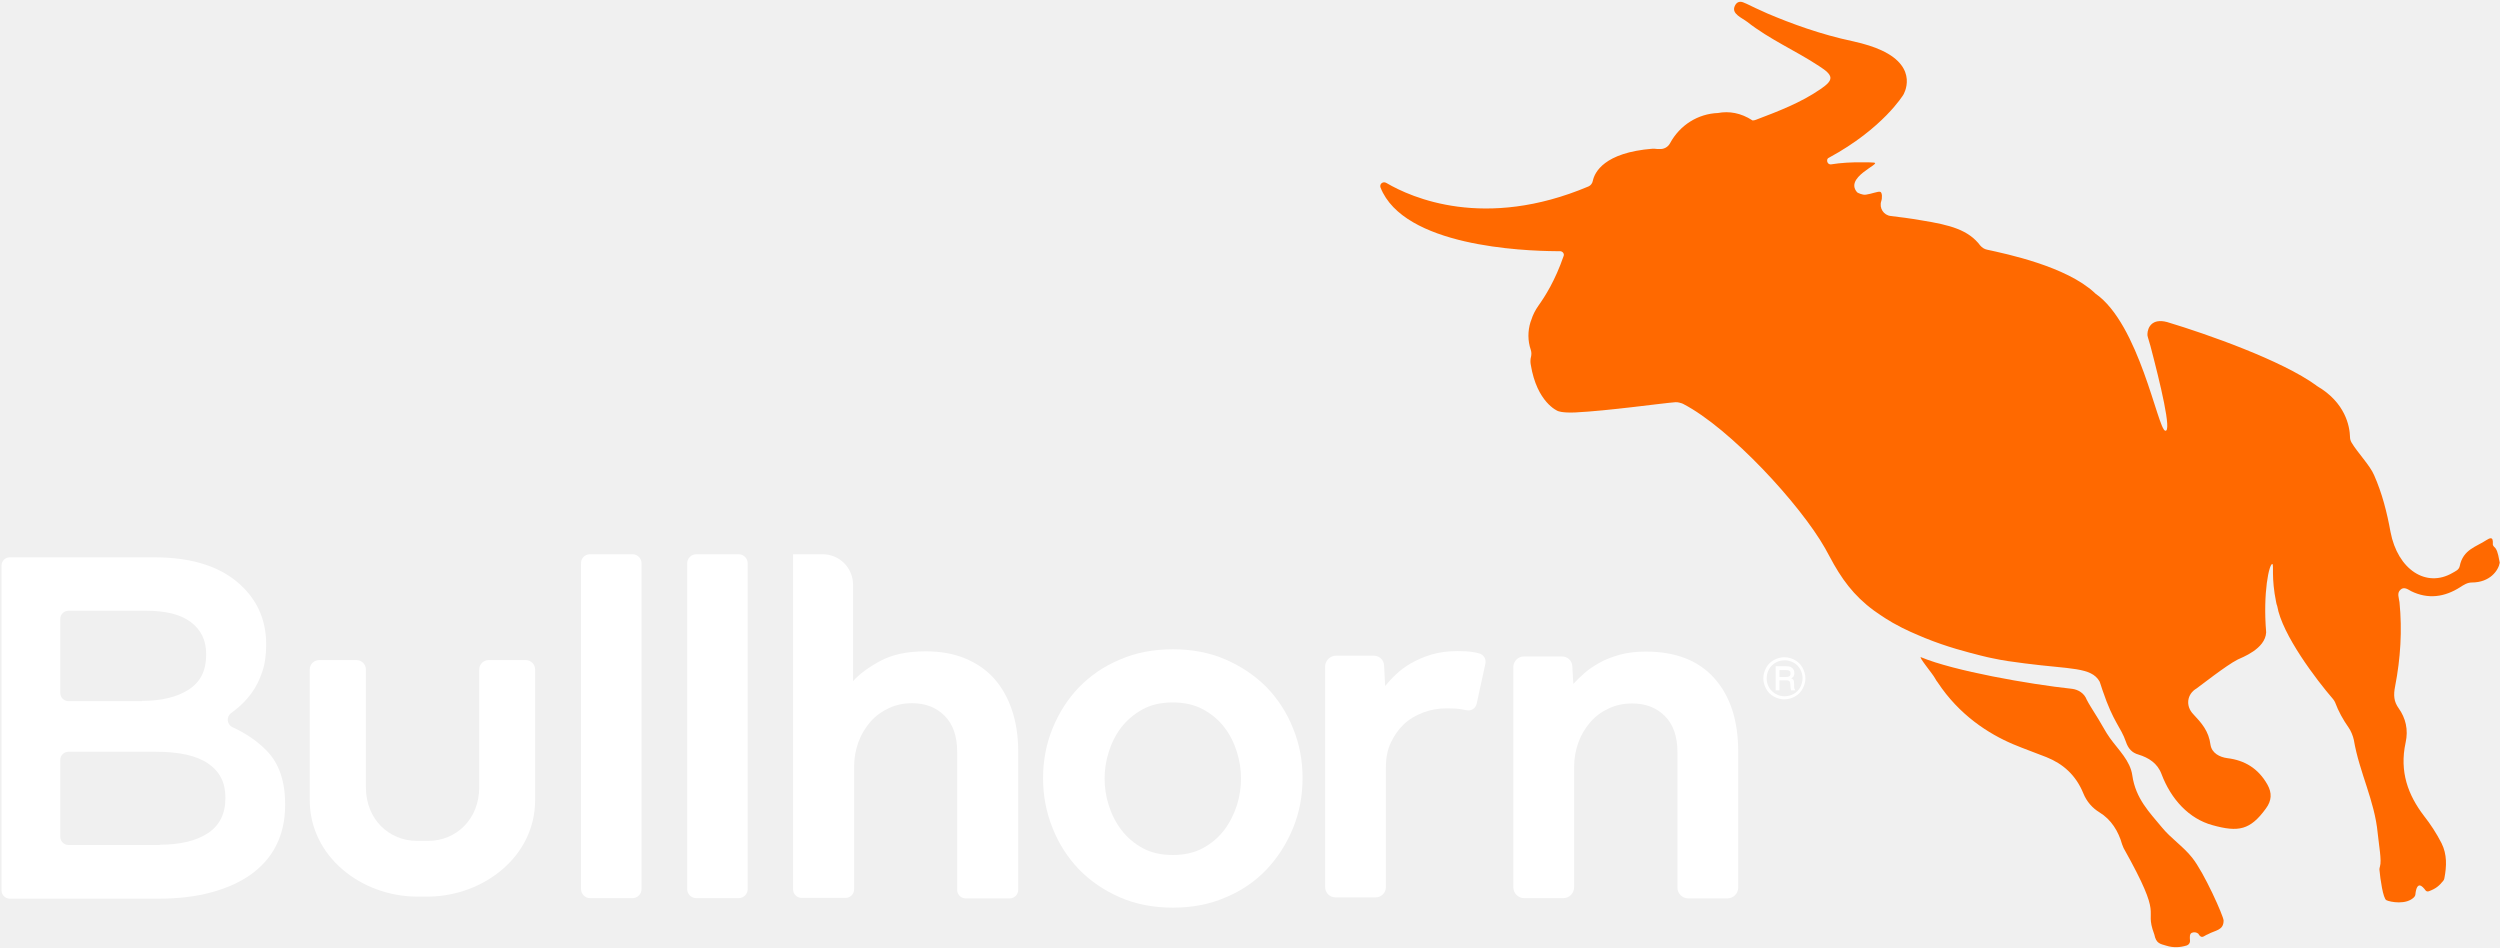
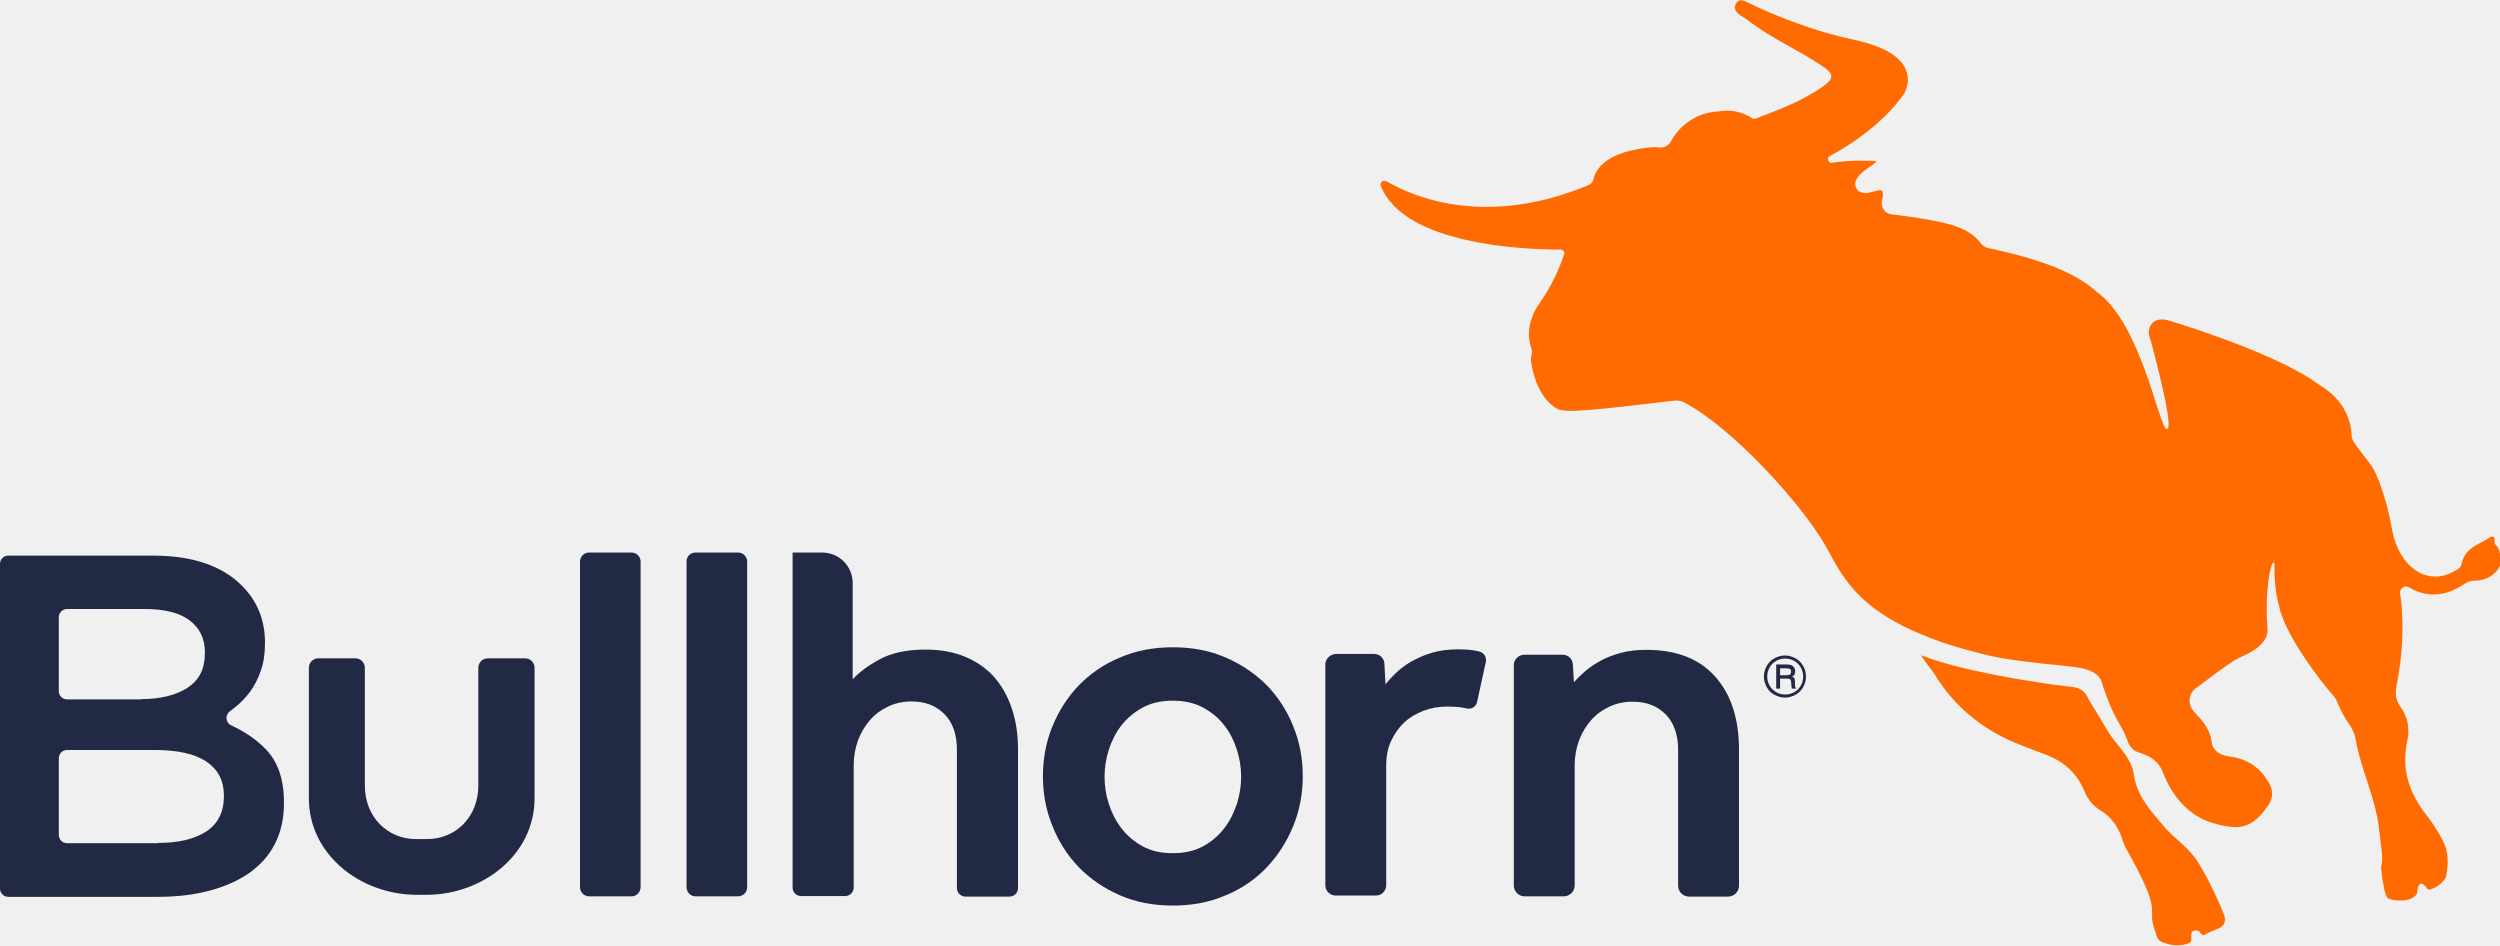
- <svg xmlns="http://www.w3.org/2000/svg" width="153px" height="58px" viewBox="0 0 153 58" version="1.1">
-   <defs />
-   <g id="Page-1" stroke="none" stroke-width="1" fill="none" fill-rule="evenodd">
-     <g id="BH16_logo_orange_blue_linear">
-       <g id="Layer_1">
-         <g id="Group">
-           <path d="M0.094,34.611 C0.094,34.344 0.314,34.108 0.596,34.108 L9.447,34.108 C11.848,34.108 13.668,34.721 14.892,35.963 C15.818,36.891 16.289,38.054 16.289,39.421 L16.289,39.484 C16.289,40.097 16.21,40.663 16.038,41.15 C15.865,41.653 15.645,42.078 15.378,42.439 C15.112,42.801 14.798,43.131 14.437,43.414 C14.343,43.492 14.249,43.555 14.154,43.634 C13.841,43.854 13.872,44.325 14.217,44.498 C15.033,44.875 15.739,45.347 16.304,45.928 C17.073,46.699 17.45,47.799 17.45,49.214 L17.45,49.276 C17.45,50.204 17.262,51.037 16.901,51.744 C16.54,52.467 16.006,53.049 15.331,53.536 C14.657,54.008 13.841,54.369 12.899,54.621 C11.958,54.872 10.906,54.998 9.729,54.998 L0.596,54.998 C0.33,54.998 0.094,54.778 0.094,54.495 L0.094,34.611 L0.094,34.611 Z M8.694,42.895 C9.886,42.895 10.843,42.659 11.55,42.203 C12.271,41.732 12.617,41.04 12.617,40.081 L12.617,40.018 C12.617,39.185 12.303,38.541 11.675,38.069 C11.047,37.598 10.137,37.378 8.945,37.378 L4.19,37.378 C3.923,37.378 3.688,37.598 3.688,37.881 L3.688,42.408 C3.688,42.675 3.907,42.911 4.19,42.911 L8.694,42.911 L8.694,42.895 Z M9.776,51.697 C11.032,51.697 12.005,51.461 12.726,50.99 C13.433,50.518 13.794,49.811 13.794,48.852 L13.794,48.789 C13.794,47.893 13.448,47.217 12.742,46.73 C12.036,46.243 10.969,46.007 9.51,46.007 L4.19,46.007 C3.923,46.007 3.688,46.227 3.688,46.51 L3.688,51.21 C3.688,51.477 3.907,51.713 4.19,51.713 L9.776,51.713 L9.776,51.697 Z" id="Shape" fill="#FFFFFF" />
-           <path d="M36.108,33.92 L38.713,33.92 C39.011,33.92 39.262,34.171 39.262,34.47 L39.262,54.416 C39.262,54.715 39.011,54.966 38.713,54.966 L36.108,54.966 C35.81,54.966 35.559,54.715 35.559,54.416 L35.559,34.486 C35.543,34.171 35.794,33.92 36.108,33.92" id="Shape" fill="#FFFFFF" />
-           <path d="M42.605,33.92 L45.21,33.92 C45.508,33.92 45.759,34.171 45.759,34.47 L45.759,54.416 C45.759,54.715 45.508,54.966 45.21,54.966 L42.605,54.966 C42.306,54.966 42.055,54.715 42.055,54.416 L42.055,34.486 C42.055,34.171 42.306,33.92 42.605,33.92" id="Shape" fill="#FFFFFF" />
-           <path d="M48.552,33.92 L50.341,33.92 C51.377,33.92 52.208,34.753 52.208,35.79 L52.208,41.685 C52.585,41.26 53.134,40.851 53.856,40.459 C54.578,40.066 55.504,39.861 56.649,39.861 C57.559,39.861 58.36,40.003 59.082,40.301 C59.788,40.6 60.384,41.009 60.855,41.543 C61.326,42.078 61.686,42.722 61.938,43.476 C62.189,44.231 62.314,45.064 62.314,45.976 L62.314,54.463 C62.314,54.746 62.079,54.982 61.796,54.982 L59.097,54.982 C58.815,54.982 58.579,54.746 58.579,54.463 L58.579,46.007 C58.579,45.064 58.328,44.325 57.81,43.807 C57.293,43.288 56.634,43.036 55.818,43.036 C55.315,43.036 54.845,43.131 54.405,43.335 C53.966,43.539 53.589,43.807 53.275,44.168 C52.962,44.53 52.71,44.938 52.538,45.41 C52.365,45.881 52.271,46.4 52.271,46.934 L52.271,54.432 C52.271,54.715 52.036,54.951 51.753,54.951 L49.054,54.951 C48.772,54.951 48.536,54.715 48.536,54.432 L48.536,36.498 L48.536,33.92 L48.552,33.92 Z" id="Shape" fill="#FFFFFF" />
-           <path d="M93.259,40.176 L95.598,40.176 C95.927,40.176 96.21,40.427 96.225,40.773 L96.288,41.857 C96.476,41.653 96.696,41.433 96.963,41.197 C97.23,40.962 97.543,40.757 97.904,40.553 C98.265,40.349 98.689,40.191 99.144,40.066 C99.599,39.94 100.133,39.877 100.713,39.877 C102.565,39.877 103.962,40.427 104.934,41.527 C105.907,42.628 106.378,44.121 106.378,45.991 L106.378,54.322 C106.378,54.683 106.08,54.982 105.719,54.982 L103.318,54.982 C102.957,54.982 102.659,54.683 102.659,54.322 L102.659,46.023 C102.659,45.08 102.408,44.341 101.89,43.822 C101.372,43.304 100.713,43.052 99.882,43.052 C99.379,43.052 98.909,43.146 98.469,43.351 C98.03,43.555 97.653,43.822 97.339,44.184 C97.026,44.545 96.774,44.954 96.602,45.425 C96.429,45.897 96.335,46.416 96.335,46.95 L96.335,54.306 C96.335,54.668 96.037,54.966 95.676,54.966 L93.275,54.966 C92.914,54.966 92.616,54.668 92.616,54.306 L92.616,40.789 C92.632,40.459 92.914,40.176 93.259,40.176" id="Shape" fill="#FFFFFF" />
-           <path d="M110.49,41.512 C110.49,41.747 110.427,41.952 110.317,42.156 C110.207,42.36 110.05,42.518 109.846,42.628 C109.642,42.738 109.438,42.801 109.203,42.801 C108.967,42.801 108.763,42.738 108.559,42.628 C108.355,42.518 108.198,42.36 108.089,42.156 C107.979,41.952 107.916,41.747 107.916,41.512 C107.916,41.276 107.979,41.072 108.089,40.867 C108.198,40.663 108.355,40.506 108.559,40.396 C108.763,40.286 108.967,40.223 109.203,40.223 C109.438,40.223 109.642,40.286 109.846,40.396 C110.05,40.506 110.207,40.663 110.317,40.867 C110.427,41.072 110.49,41.292 110.49,41.512 L110.49,41.512 Z M110.317,41.512 C110.317,41.323 110.27,41.134 110.176,40.962 C110.082,40.789 109.94,40.647 109.768,40.553 C109.595,40.459 109.407,40.411 109.218,40.411 C109.014,40.411 108.842,40.459 108.669,40.553 C108.497,40.647 108.355,40.789 108.261,40.962 C108.167,41.134 108.12,41.323 108.12,41.512 C108.12,41.716 108.167,41.889 108.261,42.062 C108.355,42.235 108.497,42.36 108.669,42.47 C108.842,42.565 109.03,42.612 109.218,42.612 C109.407,42.612 109.595,42.565 109.768,42.47 C109.94,42.376 110.082,42.235 110.176,42.062 C110.254,41.905 110.317,41.716 110.317,41.512 L110.317,41.512 Z M108.669,40.773 L109.281,40.773 C109.422,40.773 109.532,40.789 109.595,40.82 C109.658,40.851 109.705,40.899 109.752,40.962 C109.799,41.024 109.815,41.103 109.815,41.197 C109.815,41.276 109.799,41.339 109.768,41.386 C109.752,41.433 109.705,41.464 109.626,41.512 C109.689,41.543 109.736,41.575 109.768,41.622 C109.783,41.669 109.799,41.732 109.799,41.842 L109.799,42.015 C109.799,42.093 109.815,42.156 109.846,42.203 L109.878,42.25 L109.611,42.25 C109.595,42.188 109.579,42.125 109.579,42.03 L109.564,41.857 C109.564,41.795 109.548,41.747 109.532,41.716 C109.517,41.685 109.485,41.669 109.454,41.653 C109.422,41.637 109.36,41.637 109.266,41.637 L108.905,41.637 L108.905,42.25 L108.669,42.25 L108.669,40.773 L108.669,40.773 Z M108.905,40.993 L108.905,41.433 L109.266,41.433 C109.375,41.433 109.454,41.417 109.485,41.402 C109.548,41.37 109.579,41.307 109.579,41.213 C109.579,41.134 109.564,41.087 109.517,41.056 C109.47,41.024 109.391,41.009 109.281,41.009 L108.905,41.009 L108.905,40.993 Z" id="Shape" fill="#FFFFFF" />
-           <path d="M81.757,40.128 L84.079,40.128 C84.425,40.128 84.691,40.396 84.707,40.726 L84.77,41.983 C84.942,41.779 85.146,41.543 85.413,41.292 C85.68,41.04 85.978,40.804 86.339,40.6 C86.7,40.396 87.108,40.207 87.579,40.066 C88.05,39.924 88.599,39.846 89.195,39.846 C89.556,39.846 89.87,39.861 90.152,39.908 C90.278,39.924 90.403,39.956 90.513,39.987 C90.796,40.05 90.968,40.333 90.906,40.616 L90.372,43.068 C90.309,43.366 90.011,43.539 89.729,43.461 C89.65,43.445 89.556,43.429 89.478,43.414 C89.211,43.366 88.913,43.351 88.552,43.351 C88.05,43.351 87.563,43.429 87.108,43.602 C86.653,43.775 86.245,44.011 85.915,44.325 C85.586,44.64 85.319,45.017 85.115,45.457 C84.911,45.897 84.817,46.4 84.817,46.934 L84.817,54.291 C84.817,54.636 84.534,54.919 84.189,54.919 L81.726,54.919 C81.38,54.919 81.098,54.636 81.098,54.291 L81.098,40.741 C81.129,40.411 81.412,40.128 81.757,40.128" id="Shape" fill="#FFFFFF" />
-           <path d="M29.91,40.396 C29.596,40.396 29.329,40.647 29.329,40.977 L29.329,48.176 C29.329,50.141 27.917,51.461 26.206,51.461 L25.516,51.461 C23.805,51.461 22.393,50.141 22.393,48.176 L22.393,40.977 C22.393,40.663 22.142,40.396 21.812,40.396 L19.537,40.396 C19.223,40.396 18.956,40.647 18.956,40.977 L18.956,48.962 C18.956,52.436 22.126,54.841 25.469,54.872 L25.469,54.872 L25.5,54.872 L25.547,54.872 L25.547,54.872 L26.159,54.872 L26.159,54.872 L26.206,54.872 L26.285,54.872 L26.285,54.872 C29.611,54.809 32.75,52.42 32.75,48.962 L32.75,40.977 C32.75,40.663 32.499,40.396 32.169,40.396 L29.91,40.396 L29.91,40.396 Z" id="Shape" fill="#FFFFFF" />
-           <path d="M63.836,47.626 C63.836,46.557 64.025,45.536 64.417,44.577 C64.809,43.618 65.343,42.785 66.033,42.062 C66.724,41.354 67.555,40.773 68.544,40.364 C69.517,39.94 70.6,39.736 71.777,39.736 C72.954,39.736 74.036,39.94 75.009,40.364 C75.982,40.789 76.814,41.354 77.52,42.062 C78.21,42.785 78.76,43.618 79.136,44.577 C79.529,45.536 79.717,46.541 79.717,47.626 C79.717,48.695 79.529,49.717 79.136,50.675 C78.744,51.634 78.21,52.467 77.52,53.206 C76.83,53.929 75.998,54.511 75.009,54.919 C74.036,55.344 72.954,55.548 71.777,55.548 C70.6,55.548 69.517,55.344 68.544,54.919 C67.571,54.495 66.739,53.929 66.033,53.206 C65.343,52.483 64.794,51.634 64.417,50.675 C64.025,49.701 63.836,48.695 63.836,47.626 M71.777,52.326 C72.483,52.326 73.11,52.184 73.628,51.901 C74.146,51.618 74.586,51.241 74.931,50.785 C75.276,50.33 75.527,49.811 75.7,49.276 C75.872,48.726 75.951,48.176 75.951,47.642 C75.951,47.123 75.872,46.573 75.7,46.023 C75.527,45.473 75.276,44.954 74.931,44.514 C74.586,44.058 74.146,43.696 73.628,43.414 C73.11,43.131 72.483,42.989 71.777,42.989 C71.055,42.989 70.443,43.131 69.925,43.414 C69.407,43.696 68.968,44.074 68.622,44.514 C68.277,44.97 68.026,45.473 67.854,46.023 C67.681,46.573 67.602,47.123 67.602,47.642 C67.602,48.192 67.681,48.742 67.854,49.276 C68.026,49.827 68.277,50.33 68.622,50.785 C68.968,51.241 69.407,51.618 69.925,51.901 C70.443,52.184 71.055,52.326 71.777,52.326" id="Shape" fill="#FFFFFF" />
-           <path d="M132.302,50.628 C132.851,51.304 133.604,51.791 134.154,52.483 C134.891,53.395 136.084,56.082 136.084,56.334 C136.084,56.947 135.597,56.915 135.111,57.183 C134.875,57.261 134.75,57.513 134.53,57.136 C134.42,57.057 134.279,57.025 134.138,57.088 C133.997,57.151 134.012,57.356 134.028,57.56 C134.044,57.686 133.965,57.811 133.84,57.859 C133.432,57.984 133.024,58.016 132.569,57.874 C132.208,57.764 131.957,57.749 131.847,57.198 C131.847,57.183 131.831,57.167 131.831,57.151 C131.188,55.422 132.506,56.428 129.964,51.901 C129.932,51.823 129.901,51.744 129.87,51.666 C129.65,50.88 129.21,50.157 128.489,49.717 C128.049,49.449 127.704,49.056 127.5,48.553 C127.045,47.437 126.26,46.746 125.24,46.337 C124.566,46.07 123.891,45.834 123.216,45.551 C121.694,44.907 119.905,43.759 118.587,41.763 C118.524,41.685 118.461,41.59 118.414,41.496 C118.304,41.276 117.363,40.144 117.567,40.223 C119.56,41.056 124.173,41.873 126.81,42.156 C127.202,42.203 127.563,42.439 127.704,42.816 C127.72,42.863 127.924,43.209 127.955,43.256 C128.755,44.514 128.802,44.718 129.132,45.174 C129.65,45.897 130.372,46.557 130.497,47.453 C130.701,48.883 131.564,49.732 132.302,50.628 M152.718,33.543 C152.67,33.48 152.545,33.417 152.561,33.275 C152.592,32.788 152.357,32.945 152.168,33.055 C151.556,33.464 150.74,33.621 150.536,34.643 C150.489,34.879 150.27,34.957 150.113,35.051 C148.496,36.01 146.739,34.863 146.299,32.552 C146.08,31.342 145.782,30.179 145.295,29.079 C145.044,28.481 144.275,27.695 143.914,27.082 C143.851,26.972 143.82,26.862 143.82,26.737 C143.804,26.092 143.538,24.63 141.796,23.624 C141.78,23.609 141.764,23.609 141.764,23.593 C139.646,22.053 135.079,20.449 132.631,19.711 C131.69,19.459 131.439,20.056 131.423,20.434 C131.423,20.512 131.423,20.575 131.454,20.654 C131.502,20.827 131.611,21.172 131.611,21.188 C132.192,23.404 132.945,26.485 132.506,26.359 C132.051,26.234 130.921,19.821 128.238,17.966 C128.222,17.95 128.206,17.934 128.19,17.919 C126.449,16.3 122.824,15.545 121.6,15.278 C121.443,15.247 121.302,15.152 121.192,15.027 C120.47,14.068 119.356,13.769 117.598,13.486 C116.876,13.36 116.249,13.282 115.715,13.219 C115.276,13.172 114.993,12.732 115.134,12.307 L115.134,12.307 C115.197,12.134 115.197,11.773 115.072,11.741 C114.946,11.694 114.538,11.867 114.193,11.914 C113.958,11.946 113.691,11.789 113.691,11.789 C113.612,11.741 113.816,11.914 113.722,11.836 C112.718,10.877 115.229,9.997 114.679,9.95 C114.491,9.934 114.303,9.934 114.114,9.934 C113.346,9.918 112.639,9.965 112.059,10.06 C111.902,10.075 111.808,9.934 111.823,9.808 C111.823,9.745 111.855,9.682 111.933,9.651 C115.244,7.859 116.484,5.8 116.484,5.8 C116.484,5.8 117.488,4.165 115.15,3.081 C114.711,2.876 114.13,2.688 113.424,2.531 C111.4,2.106 109.595,1.43 108.183,0.833 C107.696,0.613 107.241,0.409 106.865,0.22 C106.849,0.22 106.755,0.173 106.676,0.141 C106.457,0.063 106.268,0.126 106.158,0.393 C105.97,0.849 106.598,1.085 106.927,1.336 C108.308,2.421 109.893,3.096 111.321,4.04 C112.231,4.621 112.247,4.888 111.415,5.454 C110.207,6.287 108.842,6.806 107.477,7.325 C107.398,7.356 107.335,7.372 107.257,7.372 C106.535,6.9 105.813,6.79 105.138,6.916 C103.93,6.963 102.816,7.639 102.204,8.771 C102.078,9.007 101.812,9.148 101.545,9.117 L101.404,9.117 C101.31,9.101 101.215,9.101 101.137,9.101 C98.171,9.337 97.59,10.547 97.481,11.066 C97.449,11.223 97.355,11.349 97.214,11.411 C90.843,14.099 86.37,12.087 84.864,11.207 C84.848,11.207 84.848,11.191 84.833,11.191 C84.644,11.081 84.409,11.254 84.487,11.474 C85.9,15.074 93.197,15.357 95.237,15.372 L95.472,15.372 C95.629,15.372 95.754,15.53 95.692,15.671 C95.174,17.18 94.546,18.154 94.154,18.705 C93.966,18.972 93.809,19.27 93.714,19.585 L93.667,19.711 C93.495,20.261 93.495,20.858 93.683,21.408 C93.73,21.55 93.73,21.691 93.699,21.833 C93.683,21.911 93.667,21.958 93.667,22.021 C93.667,22.021 93.652,22.163 93.683,22.32 C94.06,24.646 95.331,25.149 95.331,25.149 C95.331,25.149 95.55,25.275 96.382,25.243 C98.375,25.149 101.702,24.678 102.534,24.615 C102.628,24.615 102.706,24.615 102.8,24.646 L102.847,24.662 C102.91,24.678 102.973,24.693 103.02,24.725 C105.892,26.218 110.176,30.87 111.698,33.558 C111.792,33.715 111.87,33.888 111.965,34.046 C112.686,35.413 113.44,36.45 114.679,37.362 C114.821,37.456 115.213,37.755 115.841,38.117 C116.641,38.572 117.284,38.824 117.802,39.044 C119.199,39.61 120.344,39.893 121.192,40.113 C121.553,40.207 121.788,40.254 121.945,40.286 C122.588,40.427 123.185,40.506 123.922,40.6 C126.7,40.962 127.986,40.82 128.489,41.7 C128.52,41.747 128.614,42.078 128.661,42.203 C128.661,42.219 128.677,42.235 128.677,42.25 C129.352,44.247 129.791,44.482 130.105,45.394 C130.246,45.818 130.482,46.07 130.874,46.18 C131.486,46.369 132.035,46.699 132.286,47.375 C132.867,48.915 133.965,50.109 135.409,50.502 C136.994,50.943 137.716,50.801 138.673,49.481 C139.034,48.993 139.05,48.522 138.767,48.019 C138.202,47.013 137.355,46.526 136.319,46.4 C135.833,46.337 135.362,46.086 135.283,45.583 C135.174,44.734 134.734,44.247 134.232,43.712 C133.73,43.193 133.855,42.47 134.42,42.14 C134.562,42.046 136.256,40.71 136.947,40.364 C137.198,40.238 138.642,39.72 138.689,38.698 C138.485,36.246 138.877,34.501 139.065,34.517 C139.175,34.533 138.987,35.334 139.301,36.859 C139.316,36.938 139.332,37.016 139.363,37.079 L139.363,37.079 C139.662,38.84 141.764,41.606 142.784,42.785 C142.831,42.848 142.878,42.911 142.91,42.989 C143.114,43.539 143.396,44.042 143.726,44.514 C143.867,44.702 144.008,45.048 144.055,45.284 C144.385,47.249 145.326,48.993 145.515,50.99 C145.593,51.744 145.766,52.672 145.656,53.017 C145.64,53.096 145.609,53.175 145.625,53.253 C145.672,53.788 145.844,54.998 146.048,55.092 C146.268,55.202 147.288,55.407 147.759,54.888 C147.79,54.841 147.822,54.793 147.822,54.731 C147.916,53.866 148.261,54.243 148.434,54.479 C148.481,54.558 148.575,54.573 148.653,54.542 C149.077,54.385 149.281,54.212 149.532,53.898 C149.563,53.866 149.579,53.819 149.595,53.756 C149.736,53.017 149.767,52.294 149.422,51.603 C149.108,50.99 148.747,50.44 148.339,49.921 C147.382,48.663 146.833,47.233 147.225,45.441 C147.398,44.655 147.225,43.948 146.802,43.351 C146.503,42.942 146.472,42.549 146.582,41.999 C146.911,40.301 147.021,38.588 146.849,36.859 C146.817,36.592 146.676,36.293 146.911,36.089 C147.131,35.885 147.366,36.073 147.57,36.183 C148.606,36.686 149.61,36.545 150.568,35.932 C150.787,35.79 151.007,35.649 151.274,35.649 C152.388,35.649 152.906,34.91 152.984,34.438 C152.922,34.171 152.89,33.778 152.718,33.543" id="Shape" fill="#FF6900" />
-         </g>
-       </g>
-     </g>
+ <svg xmlns="http://www.w3.org/2000/svg" version="1.1" x="0px" y="0px" width="973.7px" height="368.2px" viewBox="0 0 973.7 368.2" style="enable-background:new 0 0 973.7 368.2;" xml:space="preserve">
+   <style type="text/css">
+ 	.st0{fill:#222944;}
+ 	.st1{fill:#FF6B00;}
+ </style>
+   <defs>
+ </defs>
+   <g>
+     <path class="st0" d="M0,219.6c0-1.7,1.4-3.2,3.2-3.2h56.4c15.3,0,26.9,3.9,34.7,11.8c5.9,5.9,8.9,13.3,8.9,22v0.4   c0,3.9-0.5,7.5-1.6,10.6c-1.1,3.2-2.5,5.9-4.2,8.2c-1.7,2.3-3.7,4.4-6,6.2c-0.6,0.5-1.2,0.9-1.8,1.4c-2,1.4-1.8,4.4,0.4,5.5   c5.2,2.4,9.7,5.4,13.3,9.1c4.9,4.9,7.3,11.9,7.3,20.9v0.4c0,5.9-1.2,11.2-3.5,15.7c-2.3,4.6-5.7,8.3-10,11.4   c-4.3,3-9.5,5.3-15.5,6.9c-6,1.6-12.7,2.4-20.2,2.4H3.2c-1.7,0-3.2-1.4-3.2-3.2V219.6z M54.8,272.3c7.6,0,13.7-1.5,18.2-4.4   c4.6-3,6.8-7.4,6.8-13.5V254c0-5.3-2-9.4-6-12.4c-4-3-9.8-4.4-17.4-4.4H26.1c-1.7,0-3.2,1.4-3.2,3.2v28.8c0,1.7,1.4,3.2,3.2,3.2   H54.8z M61.6,328.3c8,0,14.2-1.5,18.8-4.5c4.5-3,6.8-7.5,6.8-13.6v-0.4c0-5.7-2.2-10-6.7-13.1c-4.5-3.1-11.3-4.6-20.6-4.6H26.1   c-1.7,0-3.2,1.4-3.2,3.2v29.9c0,1.7,1.4,3.2,3.2,3.2H61.6z" />
+     <path class="st0" d="M229.4,215.2h16.6c1.9,0,3.5,1.6,3.5,3.5v126.9c0,1.9-1.6,3.5-3.5,3.5h-16.6c-1.9,0-3.5-1.6-3.5-3.5V218.7   C225.9,216.8,227.5,215.2,229.4,215.2" />
+     <path class="st0" d="M270.9,215.2h16.6c1.9,0,3.5,1.6,3.5,3.5v126.9c0,1.9-1.6,3.5-3.5,3.5h-16.6c-1.9,0-3.5-1.6-3.5-3.5V218.7   C267.3,216.8,268.9,215.2,270.9,215.2" />
+     <path class="st0" d="M308.8,215.2h11.4c6.6,0,11.9,5.3,11.9,11.9v37.5c2.4-2.7,5.9-5.3,10.5-7.8c4.6-2.5,10.5-3.8,17.8-3.8   c5.8,0,10.9,0.9,15.5,2.8c4.5,1.9,8.3,4.5,11.3,7.9c3,3.4,5.3,7.5,6.9,12.3c1.6,4.8,2.4,10.1,2.4,15.9v54c0,1.8-1.5,3.3-3.3,3.3   h-17.2c-1.8,0-3.3-1.5-3.3-3.3v-53.8c0-6-1.6-10.7-4.9-14c-3.3-3.3-7.5-4.9-12.7-4.9c-3.2,0-6.2,0.6-9,1.9c-2.8,1.3-5.2,3-7.2,5.3   c-2,2.3-3.6,4.9-4.7,7.9c-1.1,3-1.7,6.3-1.7,9.7v47.7c0,1.8-1.5,3.3-3.3,3.3H312c-1.8,0-3.3-1.5-3.3-3.3V231.6V215.2z" />
+     <path class="st0" d="M593.7,255h14.9c2.1,0,3.9,1.6,4,3.8l0.4,6.9c1.2-1.3,2.6-2.7,4.3-4.2c1.7-1.5,3.7-2.8,6-4.1   c2.3-1.3,5-2.3,7.9-3.1c2.9-0.8,6.3-1.2,10-1.2c11.8,0,20.7,3.5,26.9,10.5c6.2,7,9.2,16.5,9.2,28.4v53c0,2.3-1.9,4.2-4.2,4.2h-15.3   c-2.3,0-4.2-1.9-4.2-4.2v-52.8c0-6-1.6-10.7-4.9-14c-3.3-3.3-7.5-4.9-12.8-4.9c-3.2,0-6.2,0.6-9,1.9c-2.8,1.3-5.2,3-7.2,5.3   c-2,2.3-3.6,4.9-4.7,7.9c-1.1,3-1.7,6.3-1.7,9.7v46.8c0,2.3-1.9,4.2-4.2,4.2h-15.3c-2.3,0-4.2-1.9-4.2-4.2v-86   C589.7,256.8,591.5,255,593.7,255" />
+     <path class="st0" d="M703.4,263.5c0,1.5-0.4,2.8-1.1,4.1c-0.7,1.3-1.7,2.3-3,3c-1.3,0.7-2.6,1.1-4.1,1.1c-1.5,0-2.8-0.4-4.1-1.1   c-1.3-0.7-2.3-1.7-3-3c-0.7-1.3-1.1-2.6-1.1-4.1c0-1.5,0.4-2.8,1.1-4.1c0.7-1.3,1.7-2.3,3-3c1.3-0.7,2.6-1.1,4.1-1.1   c1.5,0,2.8,0.4,4.1,1.1c1.3,0.7,2.3,1.7,3,3C703.1,260.7,703.4,262.1,703.4,263.5 M702.3,263.5c0-1.2-0.3-2.4-0.9-3.5   c-0.6-1.1-1.5-2-2.6-2.6c-1.1-0.6-2.3-0.9-3.5-0.9c-1.3,0-2.4,0.3-3.5,0.9c-1.1,0.6-2,1.5-2.6,2.6c-0.6,1.1-0.9,2.3-0.9,3.5   c0,1.3,0.3,2.4,0.9,3.5c0.6,1.1,1.5,1.9,2.6,2.6c1.1,0.6,2.3,0.9,3.5,0.9c1.2,0,2.4-0.3,3.5-0.9c1.1-0.6,2-1.5,2.6-2.6   C702,266,702.3,264.8,702.3,263.5 M691.9,258.8h3.9c0.9,0,1.6,0.1,2,0.3c0.4,0.2,0.7,0.5,1,0.9c0.3,0.4,0.4,0.9,0.4,1.5   c0,0.5-0.1,0.9-0.3,1.2c-0.1,0.3-0.4,0.5-0.9,0.8c0.4,0.2,0.7,0.4,0.9,0.7c0.1,0.3,0.2,0.7,0.2,1.4v1.1c0,0.5,0.1,0.9,0.3,1.2   l0.2,0.3h-1.7c-0.1-0.4-0.2-0.8-0.2-1.4l-0.1-1.1c0-0.4-0.1-0.7-0.2-0.9c-0.1-0.2-0.3-0.3-0.5-0.4c-0.2-0.1-0.6-0.1-1.2-0.1h-2.4   v3.9h-1.5V258.8z M693.3,260.2v2.8h2.3c0.7,0,1.2-0.1,1.4-0.2c0.4-0.2,0.6-0.6,0.6-1.2c0-0.5-0.1-0.8-0.4-1   c-0.3-0.2-0.8-0.3-1.5-0.3H693.3z" />
+     <path class="st0" d="M520.4,254.7h14.8c2.2,0,3.9,1.7,4,3.8l0.4,8c1.1-1.3,2.4-2.8,4.1-4.4c1.7-1.6,3.6-3.1,5.9-4.4   c2.3-1.3,4.9-2.5,7.9-3.4c3-0.9,6.5-1.4,10.3-1.4c2.3,0,4.3,0.1,6.1,0.4c0.8,0.1,1.6,0.3,2.3,0.5c1.8,0.4,2.9,2.2,2.5,4l-3.4,15.6   c-0.4,1.9-2.3,3-4.1,2.5c-0.5-0.1-1.1-0.2-1.6-0.3c-1.7-0.3-3.6-0.4-5.9-0.4c-3.2,0-6.3,0.5-9.2,1.6c-2.9,1.1-5.5,2.6-7.6,4.6   c-2.1,2-3.8,4.4-5.1,7.2c-1.3,2.8-1.9,6-1.9,9.4v46.8c0,2.2-1.8,4-4,4h-15.7c-2.2,0-4-1.8-4-4v-86.2   C516.3,256.5,518.2,254.7,520.4,254.7" />
+     <path class="st0" d="M190,256.4c-2,0-3.7,1.6-3.7,3.7v45.8c0,12.5-9,20.9-19.9,20.9c-2.1,0-3.5,0-4.4,0c-10.9,0-19.9-8.4-19.9-20.9   v-45.8c0-2-1.6-3.7-3.7-3.7H124c-2,0-3.7,1.6-3.7,3.7v50.8c0,22.1,20.2,37.4,41.5,37.6v0h0.2c0.1,0,0.2,0,0.3,0v0h3.9v0   c0.1,0,0.2,0,0.3,0h0.5v0c21.2-0.4,41.2-15.6,41.2-37.6v-50.8c0-2-1.6-3.7-3.7-3.7H190z" />
+     <path class="st0" d="M406.2,302.3c0-6.8,1.2-13.3,3.7-19.4c2.5-6.1,5.9-11.4,10.3-16c4.4-4.5,9.7-8.2,16-10.8   c6.2-2.7,13.1-4,20.6-4c7.5,0,14.4,1.3,20.6,4c6.2,2.7,11.5,6.3,16,10.8c4.4,4.6,7.9,9.9,10.3,16c2.5,6.1,3.7,12.5,3.7,19.4   c0,6.8-1.2,13.3-3.7,19.4c-2.5,6.1-5.9,11.4-10.3,16.1c-4.4,4.6-9.7,8.3-16,10.9c-6.2,2.7-13.1,4-20.6,4c-7.5,0-14.4-1.3-20.6-4   c-6.2-2.7-11.5-6.3-16-10.9c-4.4-4.6-7.9-10-10.3-16.1C407.4,315.6,406.2,309.2,406.2,302.3 M456.8,332.3c4.5,0,8.5-0.9,11.8-2.7   c3.3-1.8,6.1-4.2,8.3-7.1c2.2-2.9,3.8-6.2,4.9-9.6c1.1-3.5,1.6-7,1.6-10.4c0-3.3-0.5-6.8-1.6-10.3c-1.1-3.5-2.7-6.8-4.9-9.6   c-2.2-2.9-5-5.2-8.3-7c-3.3-1.8-7.3-2.7-11.8-2.7c-4.6,0-8.5,0.9-11.8,2.7c-3.3,1.8-6.1,4.2-8.3,7c-2.2,2.9-3.8,6.1-4.9,9.6   c-1.1,3.5-1.6,7-1.6,10.3c0,3.5,0.5,7,1.6,10.4c1.1,3.5,2.7,6.7,4.9,9.6c2.2,2.9,5,5.3,8.3,7.1   C448.3,331.4,452.2,332.3,456.8,332.3" />
+     <path class="st1" d="M842.5,321.5c3.5,4.3,8.3,7.4,11.8,11.8c4.7,5.8,12.3,22.9,12.3,24.5c0,3.9-3.1,3.7-6.2,5.4   c-1.5,0.5-2.3,2.1-3.7-0.3c-0.7-0.5-1.6-0.7-2.5-0.3c-0.9,0.4-0.8,1.7-0.7,3c0.1,0.8-0.4,1.6-1.2,1.9c-2.6,0.8-5.2,1-8.1,0.1   c-2.3-0.7-3.9-0.8-4.6-4.3c0-0.1-0.1-0.2-0.1-0.3c-4.1-11,4.3-4.6-11.9-33.4c-0.2-0.5-0.4-1-0.6-1.5c-1.4-5-4.2-9.6-8.8-12.4   c-2.8-1.7-5-4.2-6.3-7.4c-2.9-7.1-7.9-11.5-14.4-14.1c-4.3-1.7-8.6-3.2-12.9-5c-9.7-4.1-21.1-11.4-29.5-24.1   c-0.4-0.5-0.8-1.1-1.1-1.7c-0.7-1.4-6.7-8.6-5.4-8.1c12.7,5.3,42.1,10.5,58.9,12.3c2.5,0.3,4.8,1.8,5.7,4.2   c0.1,0.3,1.4,2.5,1.6,2.8c5.1,8,5.4,9.3,7.5,12.2c3.3,4.6,7.9,8.8,8.7,14.5C832.3,310.4,837.8,315.8,842.5,321.5 M972.6,212.8   c-0.3-0.4-1.1-0.8-1-1.7c0.2-3.1-1.3-2.1-2.5-1.4c-3.9,2.6-9.1,3.6-10.4,10.1c-0.3,1.5-1.7,2-2.7,2.6c-10.3,6.1-21.5-1.2-24.3-15.9   c-1.4-7.7-3.3-15.1-6.4-22.1c-1.6-3.8-6.5-8.8-8.8-12.7c-0.4-0.7-0.6-1.4-0.6-2.2c-0.1-4.1-1.8-13.4-12.9-19.8   c-0.1-0.1-0.2-0.1-0.2-0.2c-13.5-9.8-42.6-20-58.2-24.7c-6-1.6-7.6,2.2-7.7,4.6c0,0.5,0,0.9,0.2,1.4c0.3,1.1,1,3.3,1,3.4   c3.7,14.1,8.5,33.7,5.7,32.9c-2.9-0.8-10.1-41.6-27.2-53.4c-0.1-0.1-0.2-0.2-0.3-0.3c-11.1-10.3-34.2-15.1-42-16.8   c-1-0.2-1.9-0.8-2.6-1.6c-4.6-6.1-11.7-8-22.9-9.8c-4.6-0.8-8.6-1.3-12-1.7c-2.8-0.3-4.6-3.1-3.7-5.8l0,0c0.4-1.1,0.4-3.4-0.4-3.6   c-0.8-0.3-3.4,0.8-5.6,1.1c-1.5,0.2-3.2-0.8-3.2-0.8c-0.5-0.3,0.8,0.8,0.2,0.3c-6.4-6.1,9.6-11.7,6.1-12c-1.2-0.1-2.4-0.1-3.6-0.1   c-4.9-0.1-9.4,0.2-13.1,0.8c-1,0.1-1.6-0.8-1.5-1.6c0-0.4,0.2-0.8,0.7-1c21.1-11.4,29-24.5,29-24.5s6.4-10.4-8.5-17.3   c-2.8-1.3-6.5-2.5-11-3.5c-12.9-2.7-24.4-7-33.4-10.8c-3.1-1.4-6-2.7-8.4-3.9c-0.1,0-0.7-0.3-1.2-0.5c-1.4-0.5-2.6-0.1-3.3,1.6   c-1.2,2.9,2.8,4.4,4.9,6c8.8,6.9,18.9,11.2,28,17.2c5.8,3.7,5.9,5.4,0.6,9c-7.7,5.3-16.4,8.6-25.1,11.9c-0.5,0.2-0.9,0.3-1.4,0.3   c-4.6-3-9.2-3.7-13.5-2.9c-7.7,0.3-14.8,4.6-18.7,11.8c-0.8,1.5-2.5,2.4-4.2,2.2c-0.3,0-0.6,0-0.9,0c-0.6-0.1-1.2-0.1-1.7-0.1   c-18.9,1.5-22.6,9.2-23.3,12.5c-0.2,1-0.8,1.8-1.7,2.2c-40.6,17.1-69.1,4.3-78.7-1.3c-0.1,0-0.1-0.1-0.2-0.1   c-1.2-0.7-2.7,0.4-2.2,1.8c9,22.9,55.5,24.7,68.5,24.8c0.6,0,1.1,0,1.5,0c1,0,1.8,1,1.4,1.9c-3.3,9.6-7.3,15.8-9.8,19.3   c-1.2,1.7-2.2,3.6-2.8,5.6l-0.3,0.8c-1.1,3.5-1.1,7.3,0.1,10.8c0.3,0.9,0.3,1.8,0.1,2.7c-0.1,0.5-0.2,0.8-0.2,1.2   c0,0-0.1,0.9,0.1,1.9c2.4,14.8,10.5,18,10.5,18s1.4,0.8,6.7,0.6c12.7-0.6,33.9-3.6,39.2-4c0.6,0,1.1,0,1.7,0.2l0.3,0.1   c0.4,0.1,0.8,0.2,1.1,0.4c18.3,9.5,45.6,39.1,55.3,56.2c0.6,1,1.1,2.1,1.7,3.1c4.6,8.7,9.4,15.3,17.3,21.1c0.9,0.6,3.4,2.5,7.4,4.8   c5.1,2.9,9.2,4.5,12.5,5.9c8.9,3.6,16.2,5.4,21.6,6.8c2.3,0.6,3.8,0.9,4.8,1.1c4.1,0.9,7.9,1.4,12.6,2c17.7,2.3,25.9,1.4,29.1,7   c0.2,0.3,0.8,2.4,1.1,3.2c0,0.1,0.1,0.2,0.1,0.3c4.3,12.7,7.1,14.2,9.1,20c0.9,2.7,2.4,4.3,4.9,5c3.9,1.2,7.4,3.3,9,7.6   c3.7,9.8,10.7,17.4,19.9,19.9c10.1,2.8,14.7,1.9,20.8-6.5c2.3-3.1,2.4-6.1,0.6-9.3c-3.6-6.4-9-9.5-15.6-10.3   c-3.1-0.4-6.1-2-6.6-5.2c-0.7-5.4-3.5-8.5-6.7-11.9c-3.2-3.3-2.4-7.9,1.2-10c0.9-0.6,11.7-9.1,16.1-11.3   c1.6-0.8,10.8-4.1,11.1-10.6c-1.3-15.6,1.2-26.7,2.4-26.6c0.7,0.1-0.5,5.2,1.5,14.9c0.1,0.5,0.2,1,0.4,1.4c0,0,0,0,0,0   c1.9,11.2,15.3,28.8,21.8,36.3c0.3,0.4,0.6,0.8,0.8,1.3c1.3,3.5,3.1,6.7,5.2,9.7c0.9,1.2,1.8,3.4,2.1,4.9   c2.1,12.5,8.1,23.6,9.3,36.3c0.5,4.8,1.6,10.7,0.9,12.9c-0.1,0.5-0.3,1-0.2,1.5c0.3,3.4,1.4,11.1,2.7,11.7c1.4,0.7,7.9,2,10.9-1.3   c0.2-0.3,0.4-0.6,0.4-1c0.6-5.5,2.8-3.1,3.9-1.6c0.3,0.5,0.9,0.6,1.4,0.4c2.7-1,4-2.1,5.6-4.1c0.2-0.2,0.3-0.5,0.4-0.9   c0.9-4.7,1.1-9.3-1.1-13.7c-2-3.9-4.3-7.4-6.9-10.7c-6.1-8-9.6-17.1-7.1-28.5c1.1-5,0-9.5-2.7-13.3c-1.9-2.6-2.1-5.1-1.4-8.6   c2.1-10.8,2.8-21.7,1.7-32.7c-0.2-1.7-1.1-3.6,0.4-4.9c1.4-1.3,2.9-0.1,4.2,0.6c6.6,3.2,13,2.3,19.1-1.6c1.4-0.9,2.8-1.8,4.5-1.8   c7.1,0,10.4-4.7,10.9-7.7C973.8,216.8,973.7,214.3,972.6,212.8" />
  </g>
</svg>
